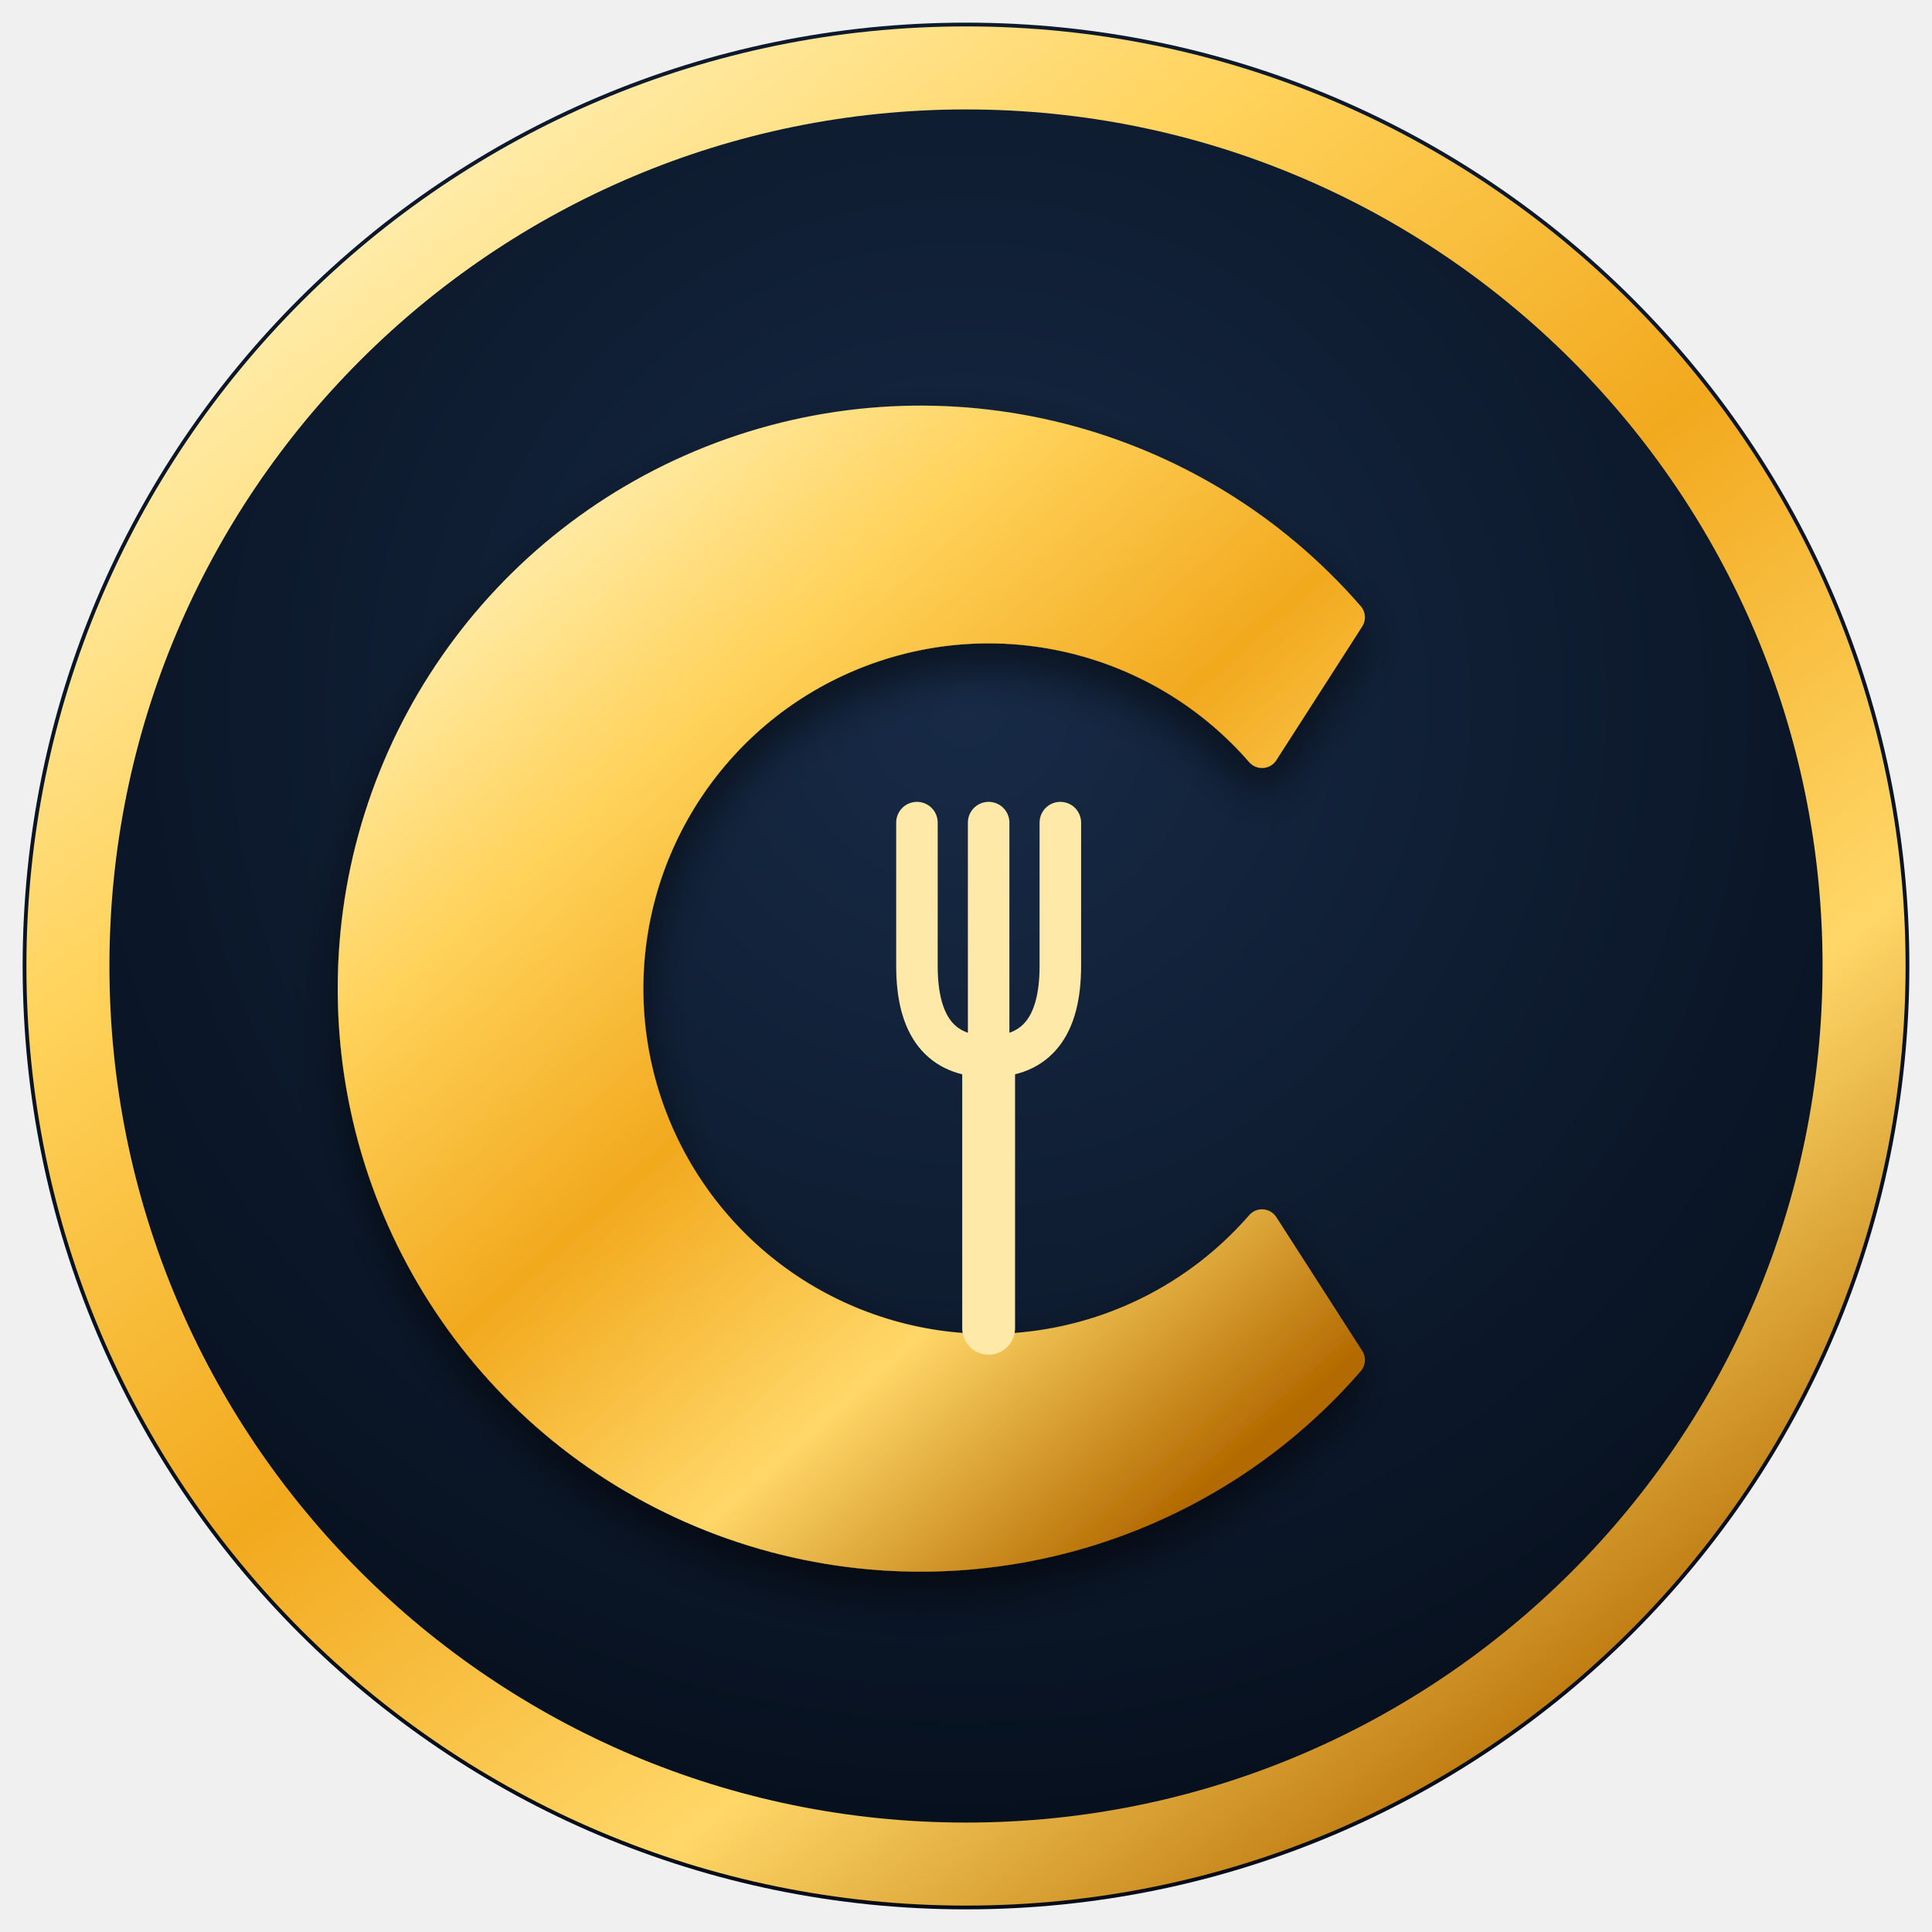
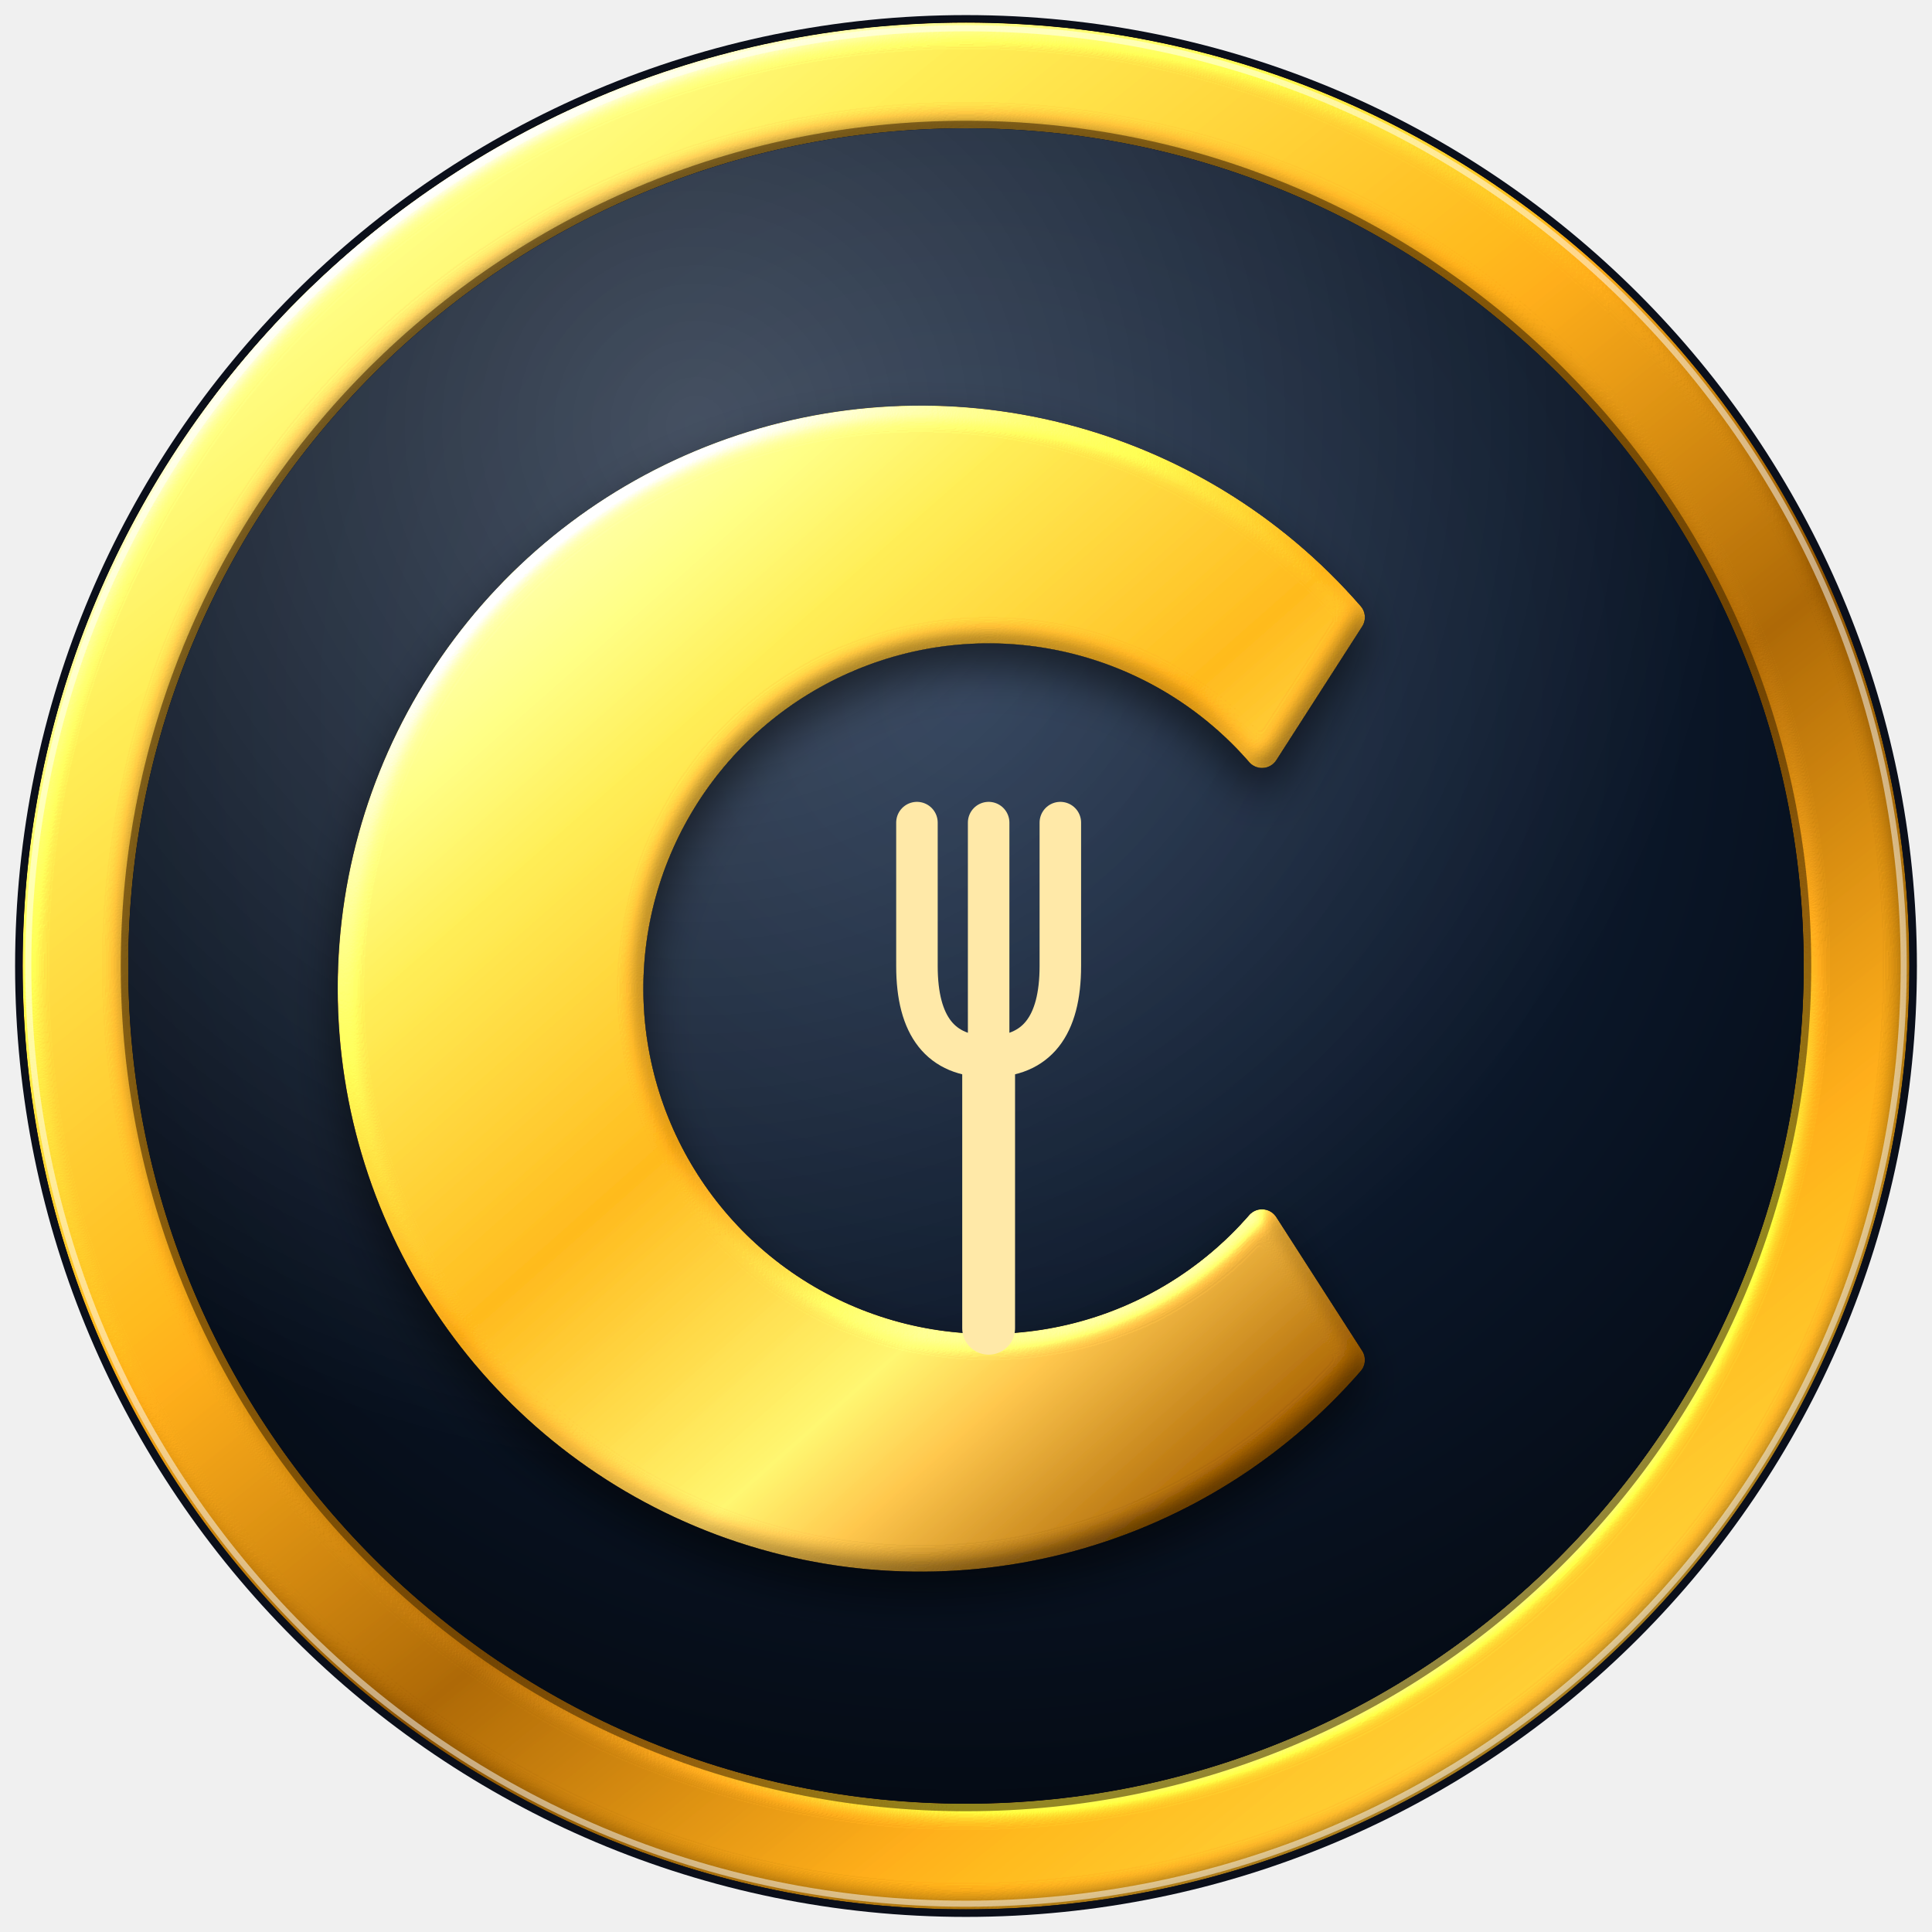
<svg xmlns="http://www.w3.org/2000/svg" width="512" height="512" viewBox="0 0 512 512">
  <defs>
    <linearGradient id="fav-metal" x1="0.15" y1="0.05" x2="0.85" y2="0.95">
-       <stop offset="0.00" stop-color="#FFF1B8" />
-       <stop offset="0.25" stop-color="#FFD25A" />
-       <stop offset="0.50" stop-color="#F2A91E" />
-       <stop offset="0.75" stop-color="#FFD768" />
-       <stop offset="1.00" stop-color="#B36A00" />
+       <stop offset="0.00" stop-color="#FFE9A6" />
+       <stop offset="0.25" stop-color="#F7C645" />
+       <stop offset="0.50" stop-color="#E19A14" />
+       <stop offset="0.75" stop-color="#F8CE5C" />
+       <stop offset="1.00" stop-color="#8E5300" />
    </linearGradient>
    <linearGradient id="fav-metalOsc" x1="0" y1="0" x2="1" y2="1">
-       <stop offset="0.00" stop-color="#E2A526" />
-       <stop offset="0.50" stop-color="#B87A0C" />
-       <stop offset="1.00" stop-color="#8A5A00" />
+       <stop offset="0.00" stop-color="#D9961A" />
+       <stop offset="0.50" stop-color="#A86A06" />
+       <stop offset="1.00" stop-color="#7A4A00" />
    </linearGradient>
-     <radialGradient id="fav-disco" cx="50%" cy="36%" r="78%">
+     <linearGradient id="fav-bisel" x1="0.1" y1="0" x2="0.9" y2="1">
+       <stop offset="0.00" stop-color="#FFE9A6" />
+       <stop offset="0.20" stop-color="#F7C645" />
+       <stop offset="0.40" stop-color="#E19A14" />
+       <stop offset="0.60" stop-color="#8E5300" />
+       <stop offset="0.80" stop-color="#E19A14" />
+       <stop offset="1.00" stop-color="#F7C645" />
+     </linearGradient>
+     <radialGradient id="fav-disco" cx="50%" cy="34%" r="80%">
      <stop offset="0" stop-color="#172A46" />
-       <stop offset=".72" stop-color="#081221" />
+       <stop offset=".62" stop-color="#081221" />
      <stop offset="1" stop-color="#02050A" />
    </radialGradient>
-     <linearGradient id="fav-gorro" x1="0" y1="0" x2="0" y2="1">
-       <stop offset="0" stop-color="#FFFFFF" />
-       <stop offset=".7" stop-color="#F4EFE3" />
-       <stop offset="1" stop-color="#DDD5C0" />
+     <radialGradient id="fav-brillo" cx="34%" cy="18%" r="62%">
+       <stop offset="0" stop-color="#FFFFFF" stop-opacity=".22" />
+       <stop offset="1" stop-color="#FFFFFF" stop-opacity="0" />
+     </radialGradient>
+     <linearGradient id="fav-gorro" x1="0" y1="0" x2="1" y2="0">
+       <stop offset="0" stop-color="#E9E2D0" />
+       <stop offset=".28" stop-color="#FFFFFF" />
+       <stop offset=".72" stop-color="#F6F1E4" />
+       <stop offset="1" stop-color="#D8CFB8" />
    </linearGradient>
    <linearGradient id="fav-cubierto" x1="0" y1="0" x2="0" y2="1">
      <stop offset="0" stop-color="#FFFBEA" />
      <stop offset="1" stop-color="#FFE9A8" />
    </linearGradient>
    <filter id="fav-sombra" x="-25%" y="-25%" width="150%" height="150%">
      <feDropShadow dx="0" dy="6" stdDeviation="6" flood-color="#000" flood-opacity=".55" />
    </filter>
+     <filter id="fav-relieve" x="-8%" y="-8%" width="116%" height="116%" color-interpolation-filters="sRGB">
+       <feGaussianBlur in="SourceAlpha" stdDeviation="2.8" result="b" />
+       <feDiffuseLighting in="b" surfaceScale="6" diffuseConstant="1.1" lighting-color="#FFFFFF" result="d">
+         <feDistantLight azimuth="235" elevation="46" />
+       </feDiffuseLighting>
+       <feComposite in="SourceGraphic" in2="d" operator="arithmetic" k1="1.45" k2="0" k3="0" k4="0" result="sombreado" />
+       <feSpecularLighting in="b" surfaceScale="6" specularConstant="0.95" specularExponent="34" lighting-color="#FFE9A6" result="s">
+         <feDistantLight azimuth="235" elevation="46" />
+       </feSpecularLighting>
+       <feComposite in="s" in2="SourceAlpha" operator="in" result="brillo" />
+       <feComposite in="sombreado" in2="brillo" operator="arithmetic" k1="0" k2="1" k3="0.6" k4="0" result="metal" />
+       <feComposite in="metal" in2="SourceAlpha" operator="in" />
+     </filter>
+     <filter id="fav-halo" x="-30%" y="-30%" width="160%" height="160%">
+       <feGaussianBlur in="SourceAlpha" stdDeviation="14" result="g" />
+       <feFlood flood-color="#F5B83D" flood-opacity=".55" />
+       <feComposite in2="g" operator="in" />
+       <feMerge>
+         <feMergeNode />
+         <feMergeNode in="SourceGraphic" />
+       </feMerge>
+     </filter>
  </defs>
  <g id="fav-isotipo">
-     <circle cx="256" cy="256" r="250" fill="url(#fav-disco)" />
-     <circle cx="256" cy="256" r="238" fill="none" stroke="url(#fav-metal)" stroke-width="22" />
-     <path d="M357.21 163.59 A150 150 0 1 0 357.21 360.41 L334.45 324.98 A96 96 0 1 1 334.45 199.02 Z" fill="url(#fav-metal)" stroke="url(#fav-metal)" stroke-width="9" stroke-linejoin="round" filter="url(#fav-sombra)" />
+     <g>
+       <circle cx="256" cy="256" r="252" fill="#0B0F1A" />
+       <path d="M256 6 a250 250 0 1 0 0.01 0 Z M256 34 a222 222 0 1 1 -0.01 0 Z" fill="url(#fav-bisel)" fill-rule="evenodd" filter="url(#fav-relieve)" />
+       <circle cx="256" cy="256" r="248.5" fill="none" stroke="#FFFFFF" stroke-opacity=".5" stroke-width="1.6" />
+       <circle cx="256" cy="256" r="223" fill="none" stroke="#3A2300" stroke-opacity=".55" stroke-width="2" />
+     </g>
+     <circle cx="256" cy="256" r="222" fill="url(#fav-disco)" />
+     <circle cx="256" cy="256" r="222" fill="url(#fav-brillo)" />
+     <g filter="url(#fav-sombra)">
+       <path d="M357.21 163.59 A150 150 0 1 0 357.21 360.41 L334.45 324.98 A96 96 0 1 1 334.45 199.02 Z" fill="url(#fav-metal)" stroke="url(#fav-metal)" stroke-width="9" stroke-linejoin="round" filter="url(#fav-relieve)" />
+     </g>
    <g fill="none" stroke="#FFE9A8" stroke-linecap="round" stroke-linejoin="round">
      <path d="M243 218 V256 Q243 280 262 280 Q281 280 281 256 V218" stroke-width="11" />
      <path d="M262 218 V280" stroke-width="11" />
      <path d="M262 280 V352" stroke-width="14" />
    </g>
  </g>
</svg>
